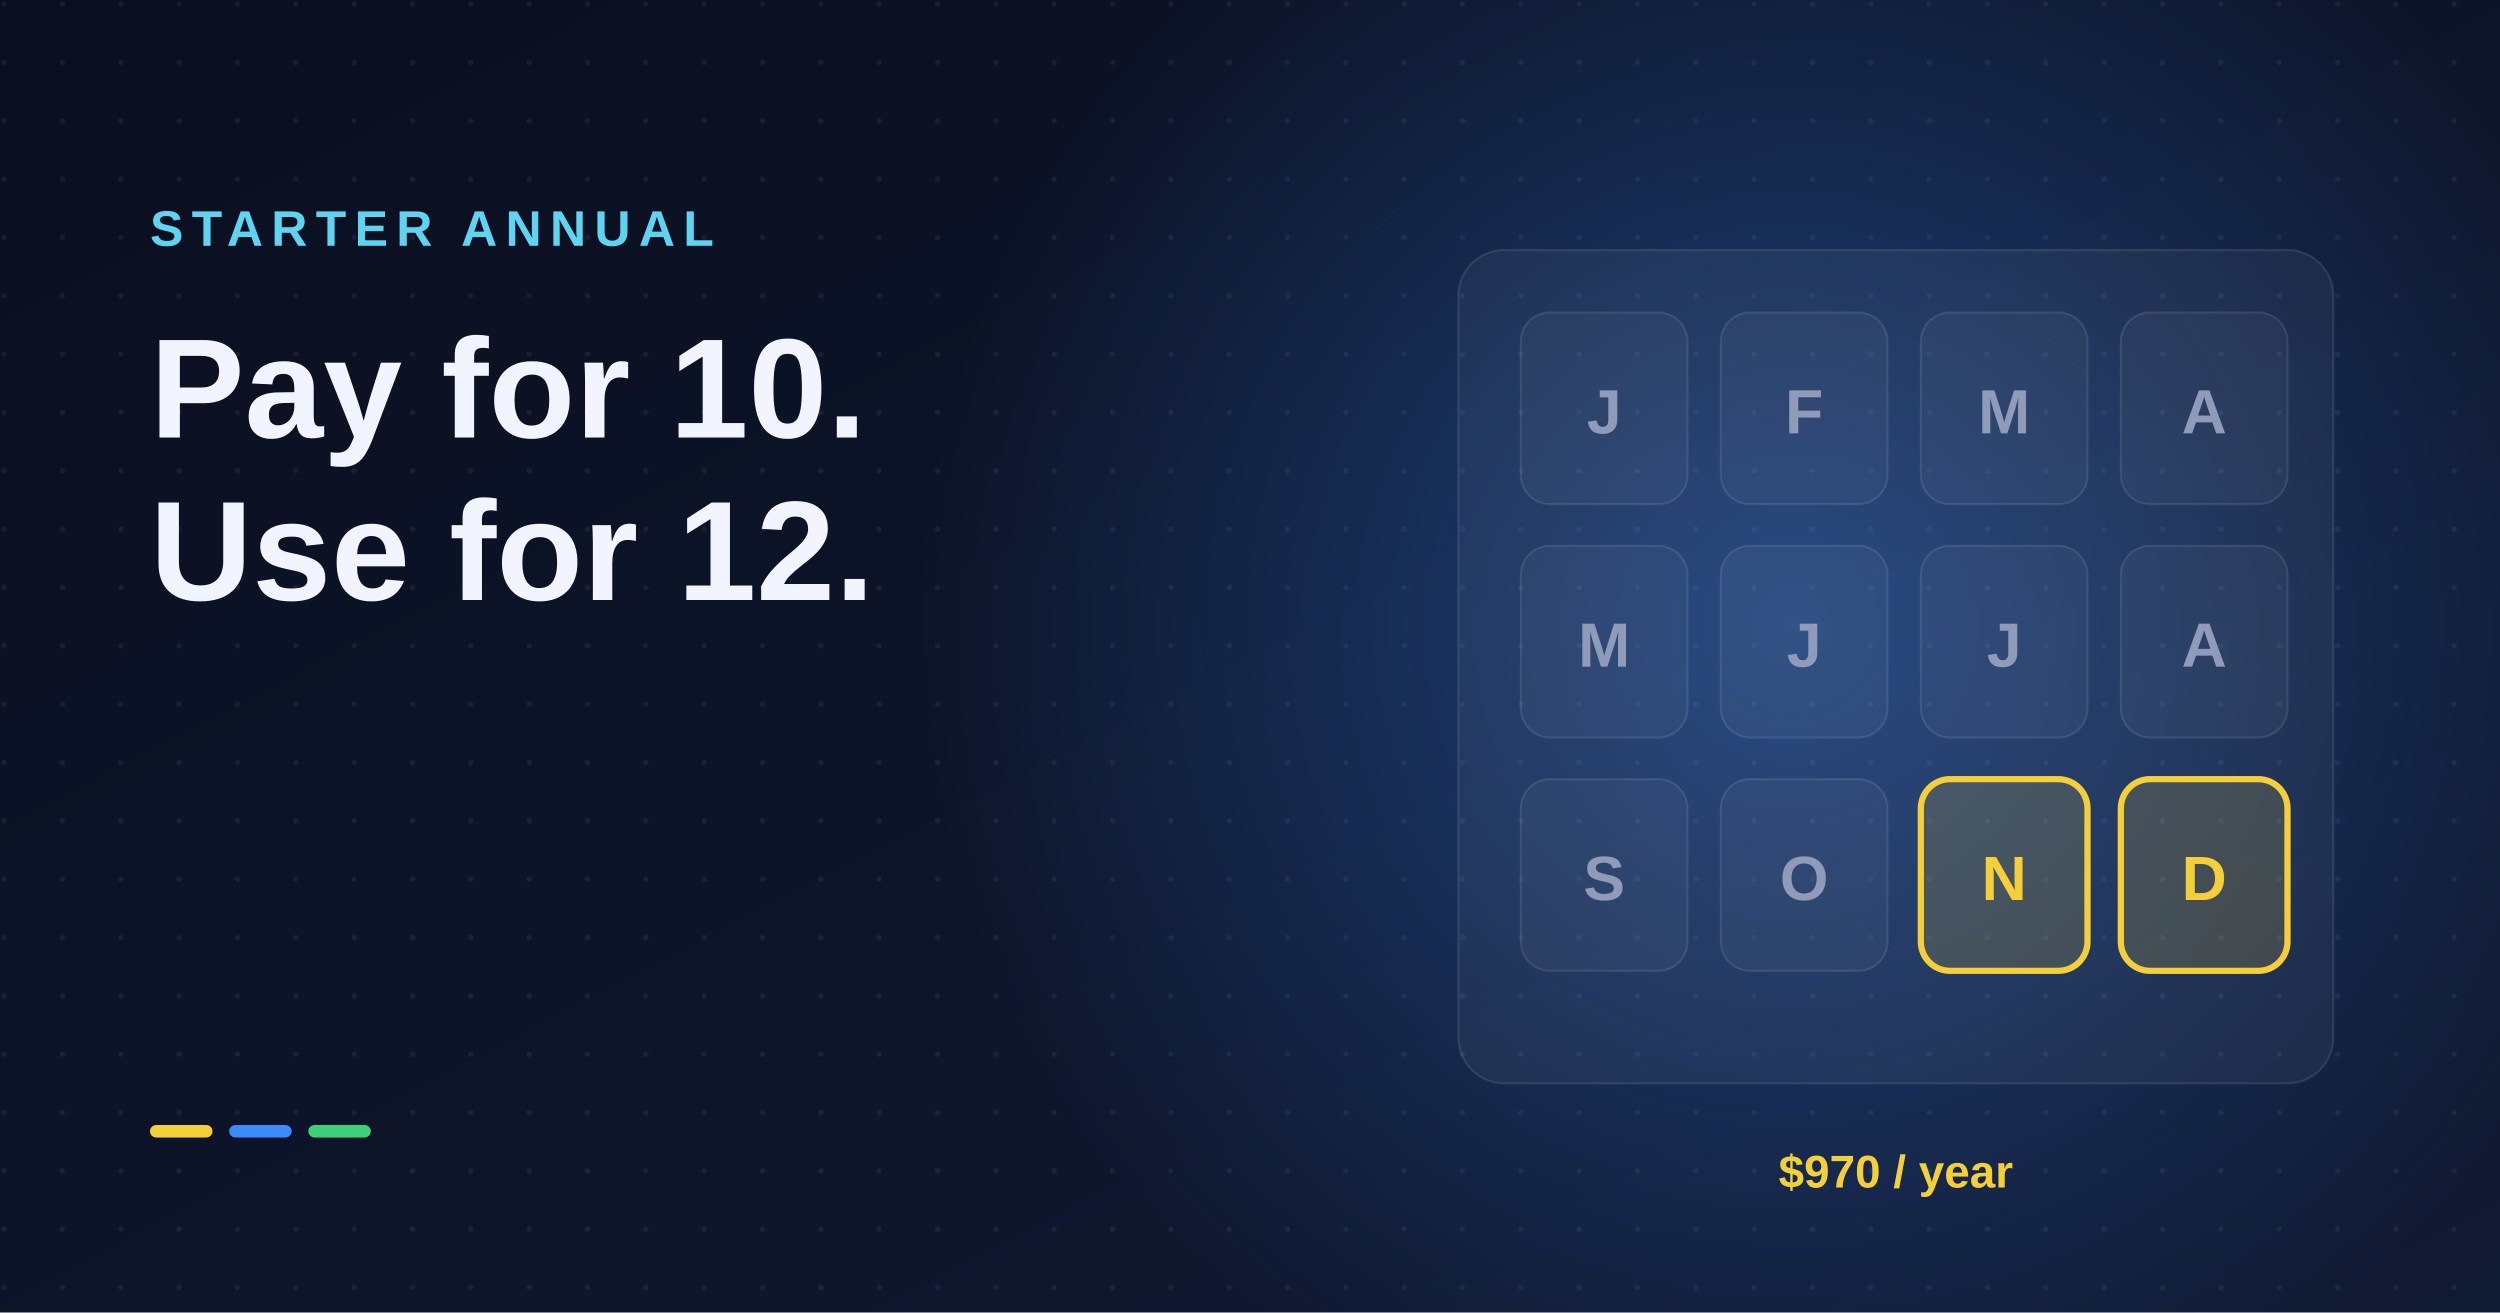
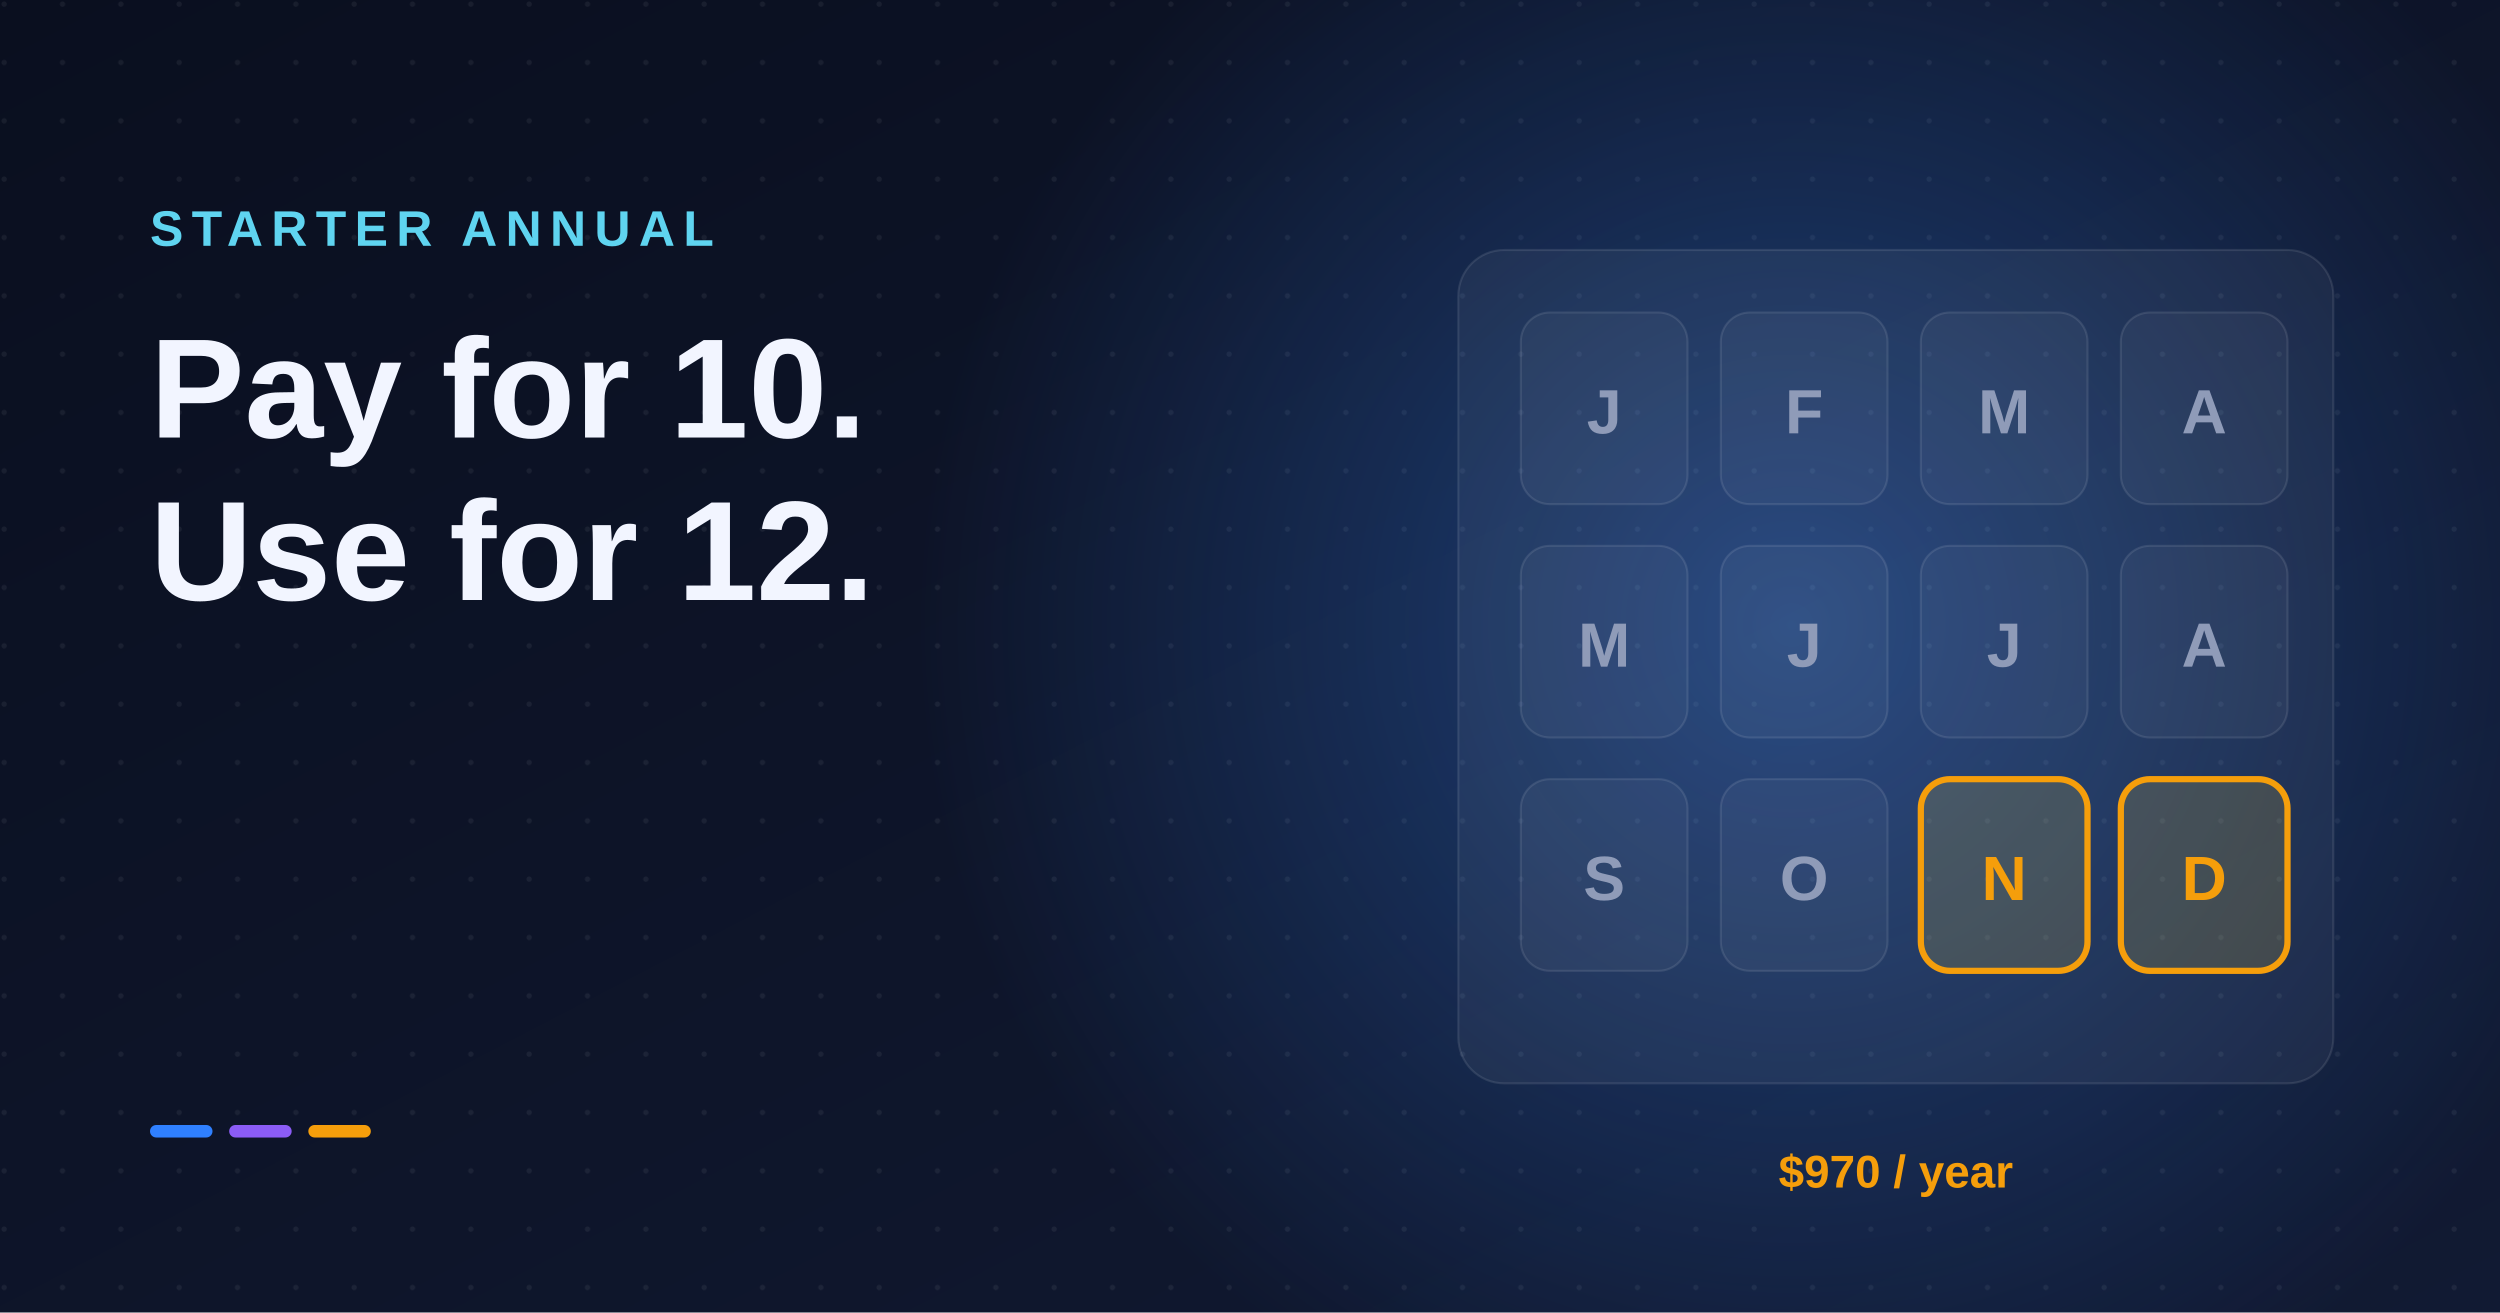
<svg xmlns="http://www.w3.org/2000/svg" viewBox="0 0 1200 630" width="1200" height="630">
  <defs>
    <linearGradient id="bg" x1="0" y1="0" x2="1" y2="1">
      <stop offset="0" stop-color="#0a0f1f" />
      <stop offset="1" stop-color="#111a33" />
    </linearGradient>
    <radialGradient id="glow" cx="860" cy="300" r="420" gradientUnits="userSpaceOnUse">
      <stop offset="0" stop-color="#3b8bff" stop-opacity="0.38" />
      <stop offset="1" stop-color="#3b8bff" stop-opacity="0" />
    </radialGradient>
    <linearGradient id="g" x1="0" y1="0" x2="1" y2="1">
      <stop offset="0" stop-color="#3b8bff" />
      <stop offset="1" stop-color="#5fd4f0" />
    </linearGradient>
    <pattern id="dots" width="28" height="28" patternUnits="userSpaceOnUse">
      <circle cx="2" cy="2" r="1.3" fill="rgba(255,255,255,0.06)" />
    </pattern>
  </defs>
  <rect width="1200" height="630" fill="url(#bg)" />
  <rect width="1200" height="630" fill="url(#dots)" />
  <rect width="1200" height="630" fill="url(#glow)" />
  <text x="72" y="118" font-family="'Segoe UI', 'Helvetica Neue', Arial, sans-serif" font-size="24" font-weight="600" letter-spacing="4" fill="#5fd4f0">STARTER ANNUAL</text>
  <text x="72" y="210" font-family="'Segoe UI', 'Helvetica Neue', Arial, sans-serif" font-size="68" font-weight="700" fill="#f2f5ff">Pay for 10.</text>
  <text x="72" y="288" font-family="'Segoe UI', 'Helvetica Neue', Arial, sans-serif" font-size="68" font-weight="700" fill="#f2f5ff">Use for 12.</text>
  <g transform="translate(0,0)">
    <rect x="700" y="120" width="420" height="400" rx="22" fill="rgba(255,255,255,0.05)" stroke="rgba(255,255,255,0.10)" />
    <rect x="730" y="150" width="80" height="92" rx="14" fill="rgba(255,255,255,0.04)" stroke="rgba(255,255,255,0.10)" stroke-width="1" />
    <text x="770" y="208" text-anchor="middle" font-family="'Segoe UI', 'Helvetica Neue', Arial, sans-serif" font-size="30" font-weight="700" fill="#8f9bb8">J</text>
    <rect x="826" y="150" width="80" height="92" rx="14" fill="rgba(255,255,255,0.04)" stroke="rgba(255,255,255,0.10)" stroke-width="1" />
    <text x="866" y="208" text-anchor="middle" font-family="'Segoe UI', 'Helvetica Neue', Arial, sans-serif" font-size="30" font-weight="700" fill="#8f9bb8">F</text>
    <rect x="922" y="150" width="80" height="92" rx="14" fill="rgba(255,255,255,0.04)" stroke="rgba(255,255,255,0.10)" stroke-width="1" />
    <text x="962" y="208" text-anchor="middle" font-family="'Segoe UI', 'Helvetica Neue', Arial, sans-serif" font-size="30" font-weight="700" fill="#8f9bb8">M</text>
    <rect x="1018" y="150" width="80" height="92" rx="14" fill="rgba(255,255,255,0.04)" stroke="rgba(255,255,255,0.10)" stroke-width="1" />
    <text x="1058" y="208" text-anchor="middle" font-family="'Segoe UI', 'Helvetica Neue', Arial, sans-serif" font-size="30" font-weight="700" fill="#8f9bb8">A</text>
    <rect x="730" y="262" width="80" height="92" rx="14" fill="rgba(255,255,255,0.04)" stroke="rgba(255,255,255,0.10)" stroke-width="1" />
    <text x="770" y="320" text-anchor="middle" font-family="'Segoe UI', 'Helvetica Neue', Arial, sans-serif" font-size="30" font-weight="700" fill="#8f9bb8">M</text>
    <rect x="826" y="262" width="80" height="92" rx="14" fill="rgba(255,255,255,0.04)" stroke="rgba(255,255,255,0.10)" stroke-width="1" />
    <text x="866" y="320" text-anchor="middle" font-family="'Segoe UI', 'Helvetica Neue', Arial, sans-serif" font-size="30" font-weight="700" fill="#8f9bb8">J</text>
    <rect x="922" y="262" width="80" height="92" rx="14" fill="rgba(255,255,255,0.04)" stroke="rgba(255,255,255,0.10)" stroke-width="1" />
    <text x="962" y="320" text-anchor="middle" font-family="'Segoe UI', 'Helvetica Neue', Arial, sans-serif" font-size="30" font-weight="700" fill="#8f9bb8">J</text>
    <rect x="1018" y="262" width="80" height="92" rx="14" fill="rgba(255,255,255,0.04)" stroke="rgba(255,255,255,0.10)" stroke-width="1" />
    <text x="1058" y="320" text-anchor="middle" font-family="'Segoe UI', 'Helvetica Neue', Arial, sans-serif" font-size="30" font-weight="700" fill="#8f9bb8">A</text>
    <rect x="730" y="374" width="80" height="92" rx="14" fill="rgba(255,255,255,0.04)" stroke="rgba(255,255,255,0.10)" stroke-width="1" />
    <text x="770" y="432" text-anchor="middle" font-family="'Segoe UI', 'Helvetica Neue', Arial, sans-serif" font-size="30" font-weight="700" fill="#8f9bb8">S</text>
    <rect x="826" y="374" width="80" height="92" rx="14" fill="rgba(255,255,255,0.04)" stroke="rgba(255,255,255,0.10)" stroke-width="1" />
    <text x="866" y="432" text-anchor="middle" font-family="'Segoe UI', 'Helvetica Neue', Arial, sans-serif" font-size="30" font-weight="700" fill="#8f9bb8">O</text>
-     <rect x="922" y="374" width="80" height="92" rx="14" fill="rgba(245,207,58,0.16)" stroke="#f5cf3a" stroke-width="3" />
-     <text x="962" y="432" text-anchor="middle" font-family="'Segoe UI', 'Helvetica Neue', Arial, sans-serif" font-size="30" font-weight="700" fill="#f5cf3a">N</text>
-     <rect x="1018" y="374" width="80" height="92" rx="14" fill="rgba(245,207,58,0.16)" stroke="#f5cf3a" stroke-width="3" />
-     <text x="1058" y="432" text-anchor="middle" font-family="'Segoe UI', 'Helvetica Neue', Arial, sans-serif" font-size="30" font-weight="700" fill="#f5cf3a">D</text>
-     <text x="910" y="570" text-anchor="middle" font-family="'Segoe UI', 'Helvetica Neue', Arial, sans-serif" font-size="22" font-weight="600" fill="#f5cf3a">$970 / year</text>
+     <rect x="922" y="374" width="80" height="92" rx="14" fill="rgba(245,207,58,0.16)" stroke="#f59e0b" stroke-width="3" />
+     <text x="962" y="432" text-anchor="middle" font-family="'Segoe UI', 'Helvetica Neue', Arial, sans-serif" font-size="30" font-weight="700" fill="#f59e0b">N</text>
+     <rect x="1018" y="374" width="80" height="92" rx="14" fill="rgba(245,207,58,0.16)" stroke="#f59e0b" stroke-width="3" />
+     <text x="1058" y="432" text-anchor="middle" font-family="'Segoe UI', 'Helvetica Neue', Arial, sans-serif" font-size="30" font-weight="700" fill="#f59e0b">D</text>
+     <text x="910" y="570" text-anchor="middle" font-family="'Segoe UI', 'Helvetica Neue', Arial, sans-serif" font-size="22" font-weight="600" fill="#f59e0b">$970 / year</text>
  </g>
  <g transform="translate(72,540)">
-     <rect width="30" height="6" rx="3" fill="#f5cf3a" />
-     <rect x="38" width="30" height="6" rx="3" fill="#3b8bff" />
-     <rect x="76" width="30" height="6" rx="3" fill="#3fd17a" />
+     <rect width="30" height="6" rx="3" fill="#2f80ff" />
+     <rect x="38" width="30" height="6" rx="3" fill="#8b5cf6" />
+     <rect x="76" width="30" height="6" rx="3" fill="#f59e0b" />
  </g>
</svg>
